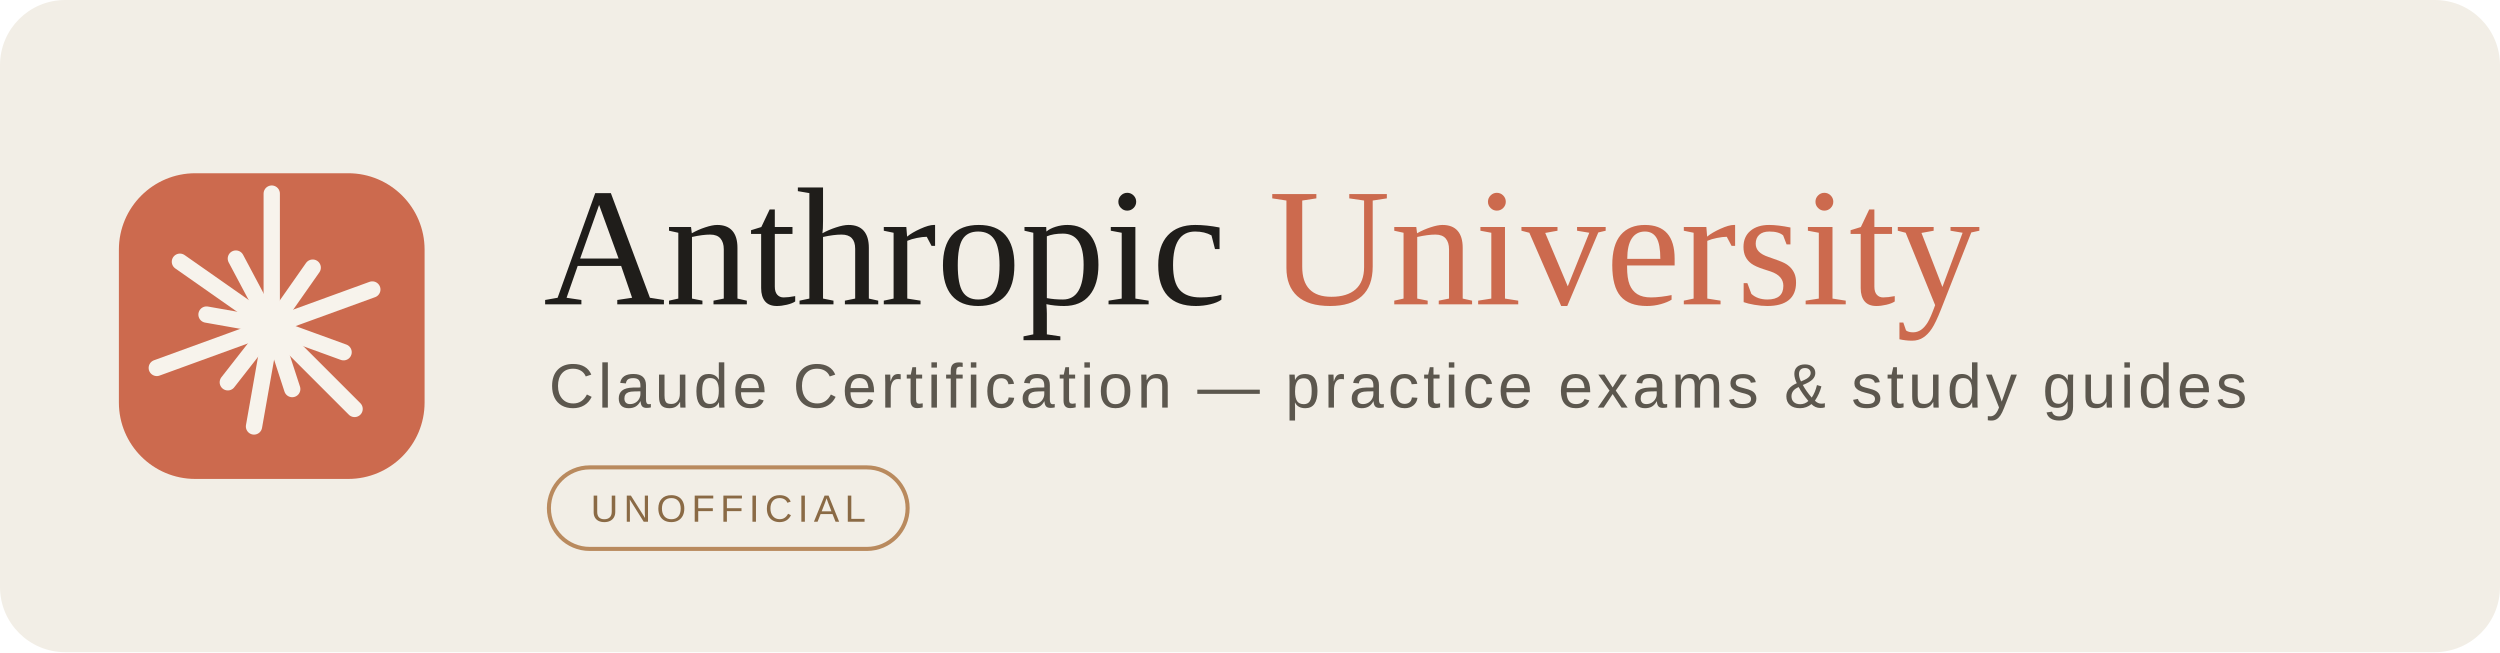
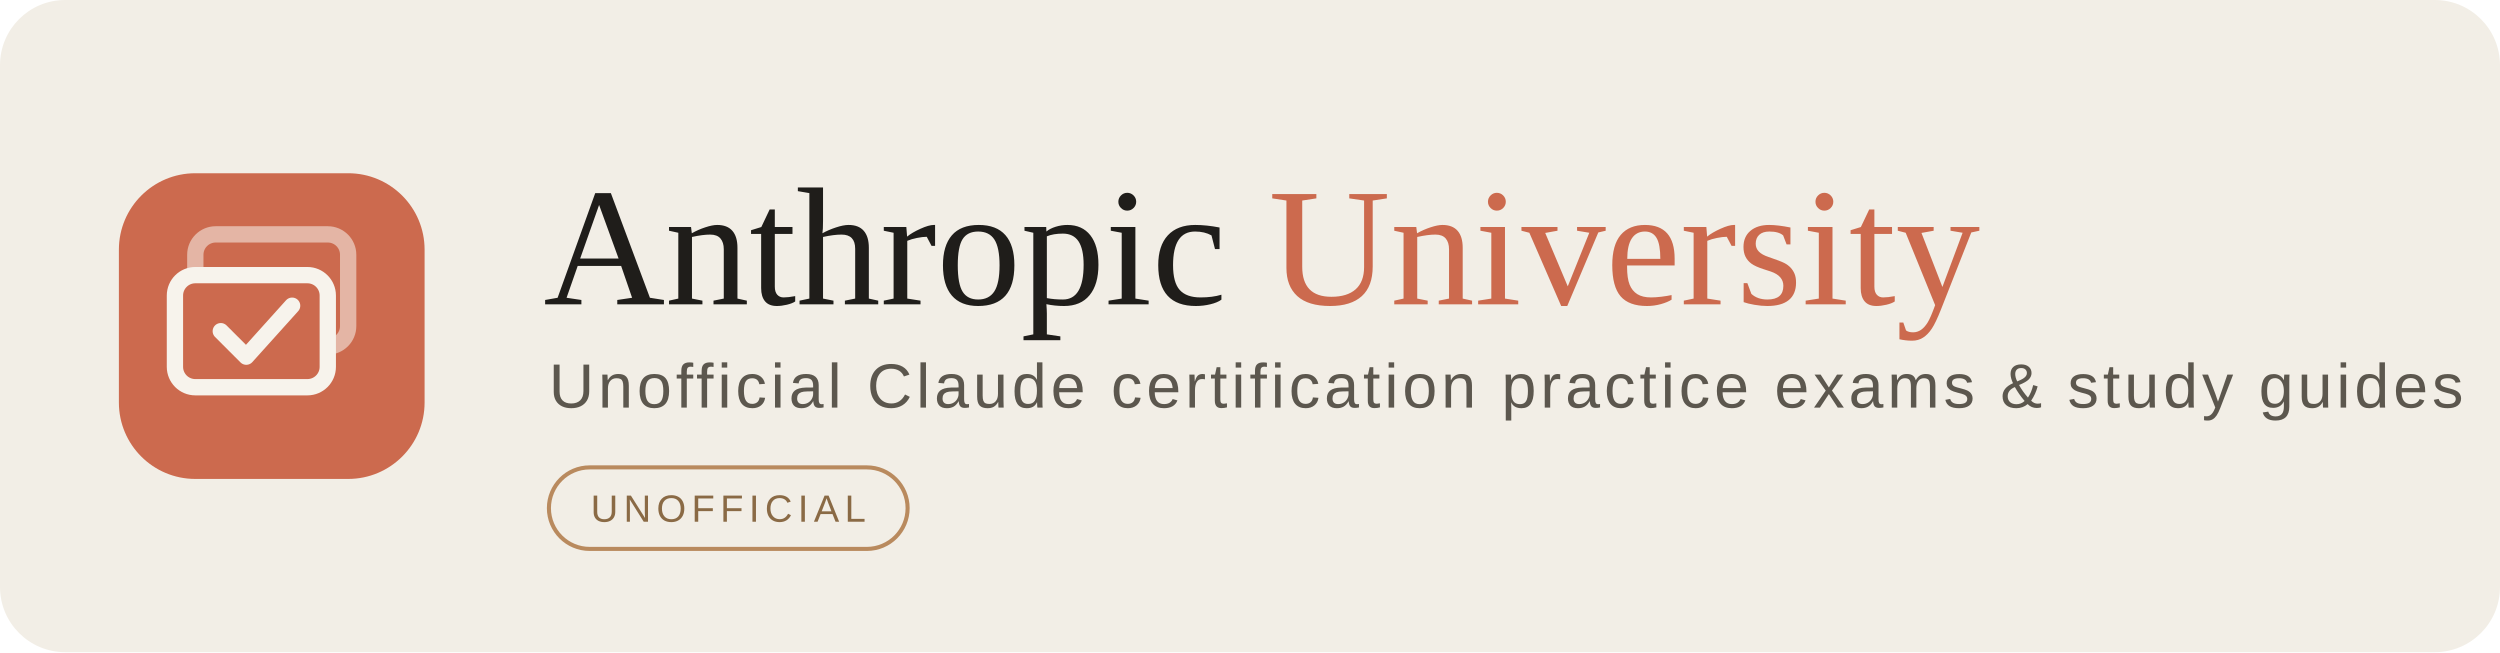
- <svg xmlns="http://www.w3.org/2000/svg" viewBox="0 0 920 240" width="920" height="240" role="img" aria-label="Anthropic University — Claude Certification study hub">
+ <svg xmlns="http://www.w3.org/2000/svg" viewBox="0 0 920 240" width="920" height="240" role="img" aria-label="Anthropic University, an unofficial Claude certification study hub">
  <rect x="0" y="0" width="920" height="240" rx="24" fill="#F2EEE6" />
  <g transform="translate(40,60) scale(1.875)">
    <rect x="2" y="2" width="60" height="60" rx="15" fill="#CC6A4E" />
-     <g stroke="#F7F3EC" stroke-width="3.2" stroke-linecap="round">
-       <line x1="32" y1="32" x2="32" y2="6" />
-       <line x1="32" y1="32" x2="24.96" y2="18.75" />
-       <line x1="32" y1="32" x2="13.98" y2="19.37" />
-       <line x1="32" y1="32" x2="19.20" y2="29.74" />
-       <line x1="32" y1="32" x2="9.44" y2="40.21" />
-       <line x1="32" y1="32" x2="23.38" y2="43.03" />
-       <line x1="32" y1="32" x2="28.52" y2="51.70" />
-       <line x1="32" y1="32" x2="36.02" y2="44.36" />
-       <line x1="32" y1="32" x2="48.26" y2="48.26" />
-       <line x1="32" y1="32" x2="46.10" y2="37.13" />
-       <line x1="32" y1="32" x2="51.74" y2="24.82" />
-       <line x1="32" y1="32" x2="40.04" y2="20.53" />
+     <g fill="none" stroke="#F7F3EC" stroke-width="3.2" stroke-linecap="round" stroke-linejoin="round">
+       <rect x="17" y="14" width="30" height="22" rx="4" opacity="0.55" />
+       <rect x="13" y="22" width="30" height="22" rx="4" fill="#CC6A4E" />
+       <path d="M22 33l5 5 9-10" />
    </g>
-     <circle cx="32" cy="32" r="3.4" fill="#F7F3EC" />
  </g>
  <text x="200" y="112" font-family="Georgia, 'Iowan Old Style', 'Times New Roman', serif" font-size="62" fill="#1F1D1A">Anthropic <tspan fill="#CC6A4E">University</tspan>
  </text>
-   <text x="202" y="150" font-family="'Helvetica Neue', Arial, sans-serif" font-size="23" letter-spacing="1.5" fill="#5C574E">Claude Certification — practice exams &amp; study guides</text>
+   <text x="202" y="150" font-family="'Helvetica Neue', Arial, sans-serif" font-size="23" letter-spacing="1.5" fill="#5C574E">Unofficial Claude certification practice exams &amp; study guides</text>
  <g transform="translate(202,172)">
    <rect x="0" y="0" width="132" height="30" rx="15" fill="none" stroke="#B98A5E" stroke-width="1.5" />
    <text x="66" y="20" text-anchor="middle" font-family="'Helvetica Neue', Arial, sans-serif" font-size="14" letter-spacing="2" fill="#8A6A45">UNOFFICIAL</text>
  </g>
</svg>
